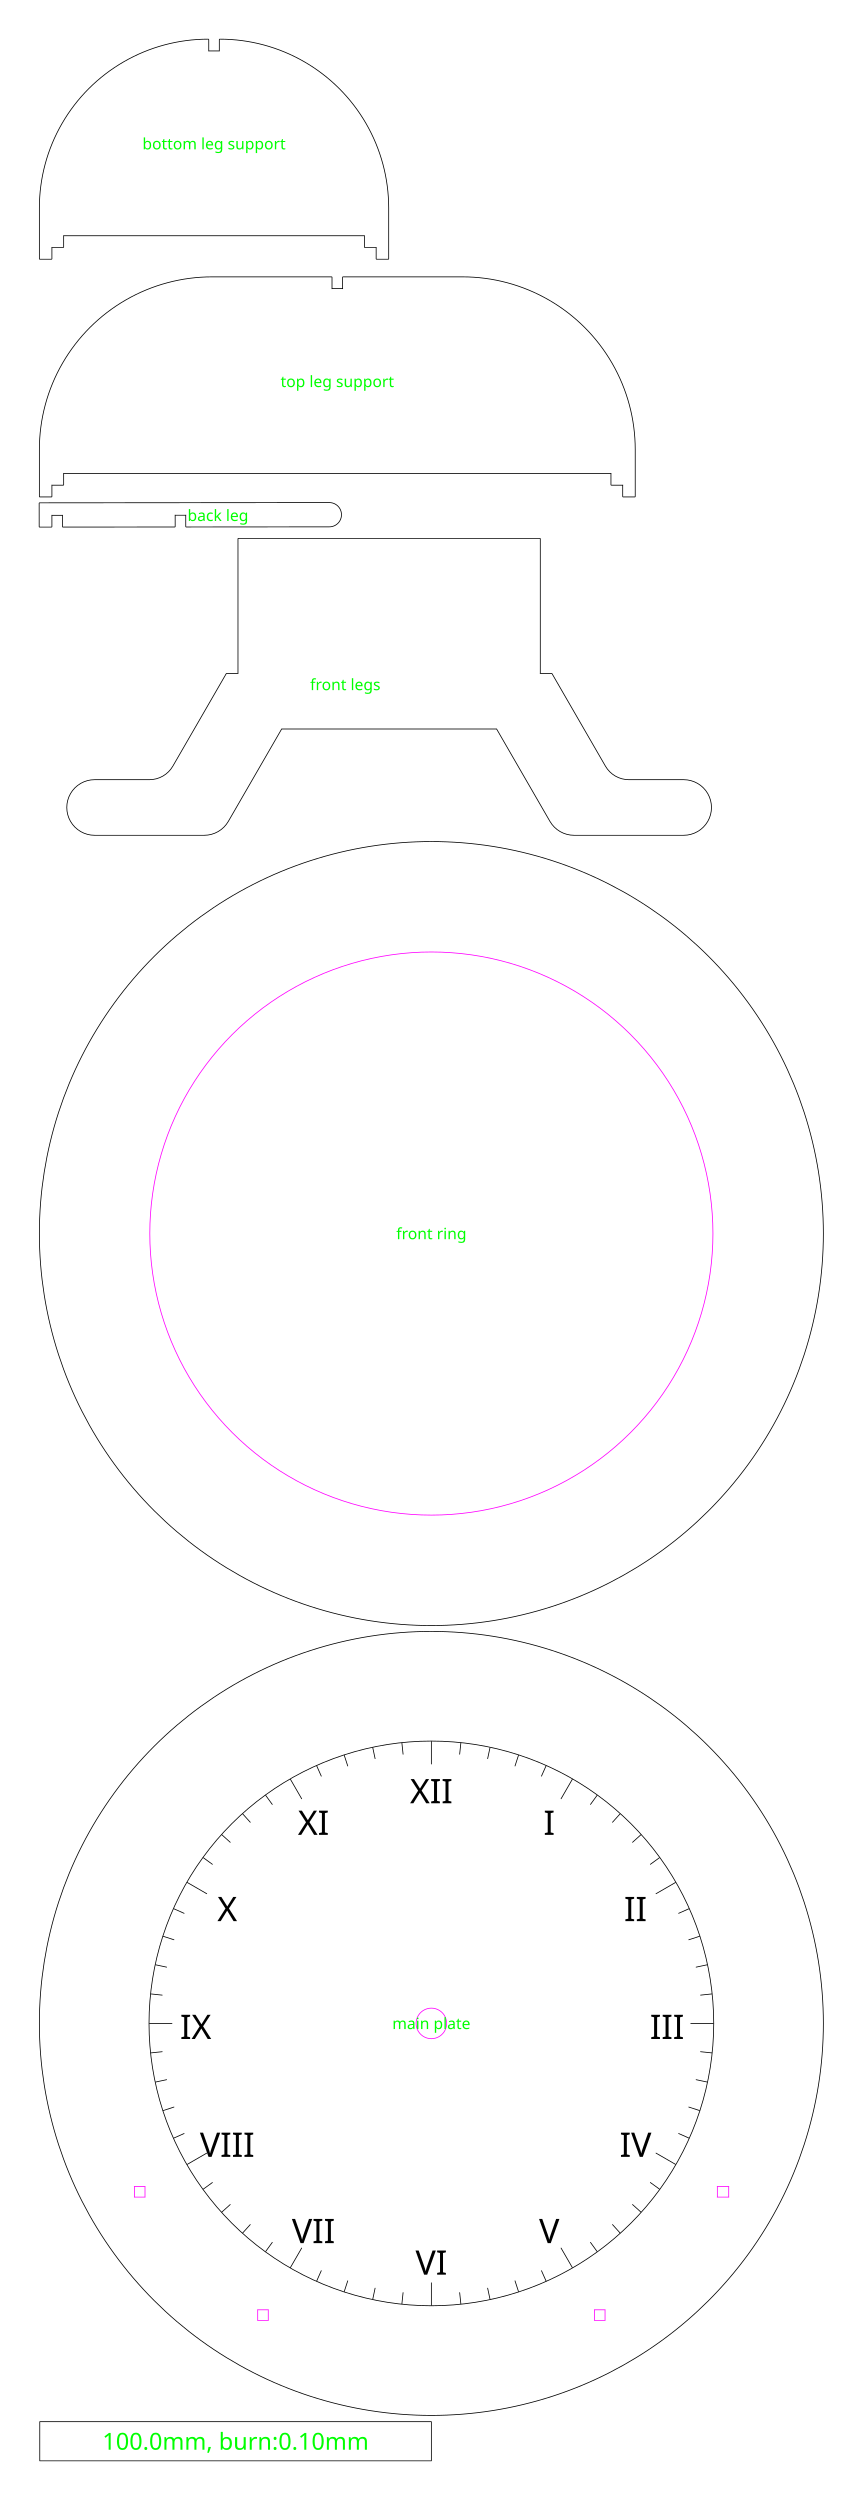
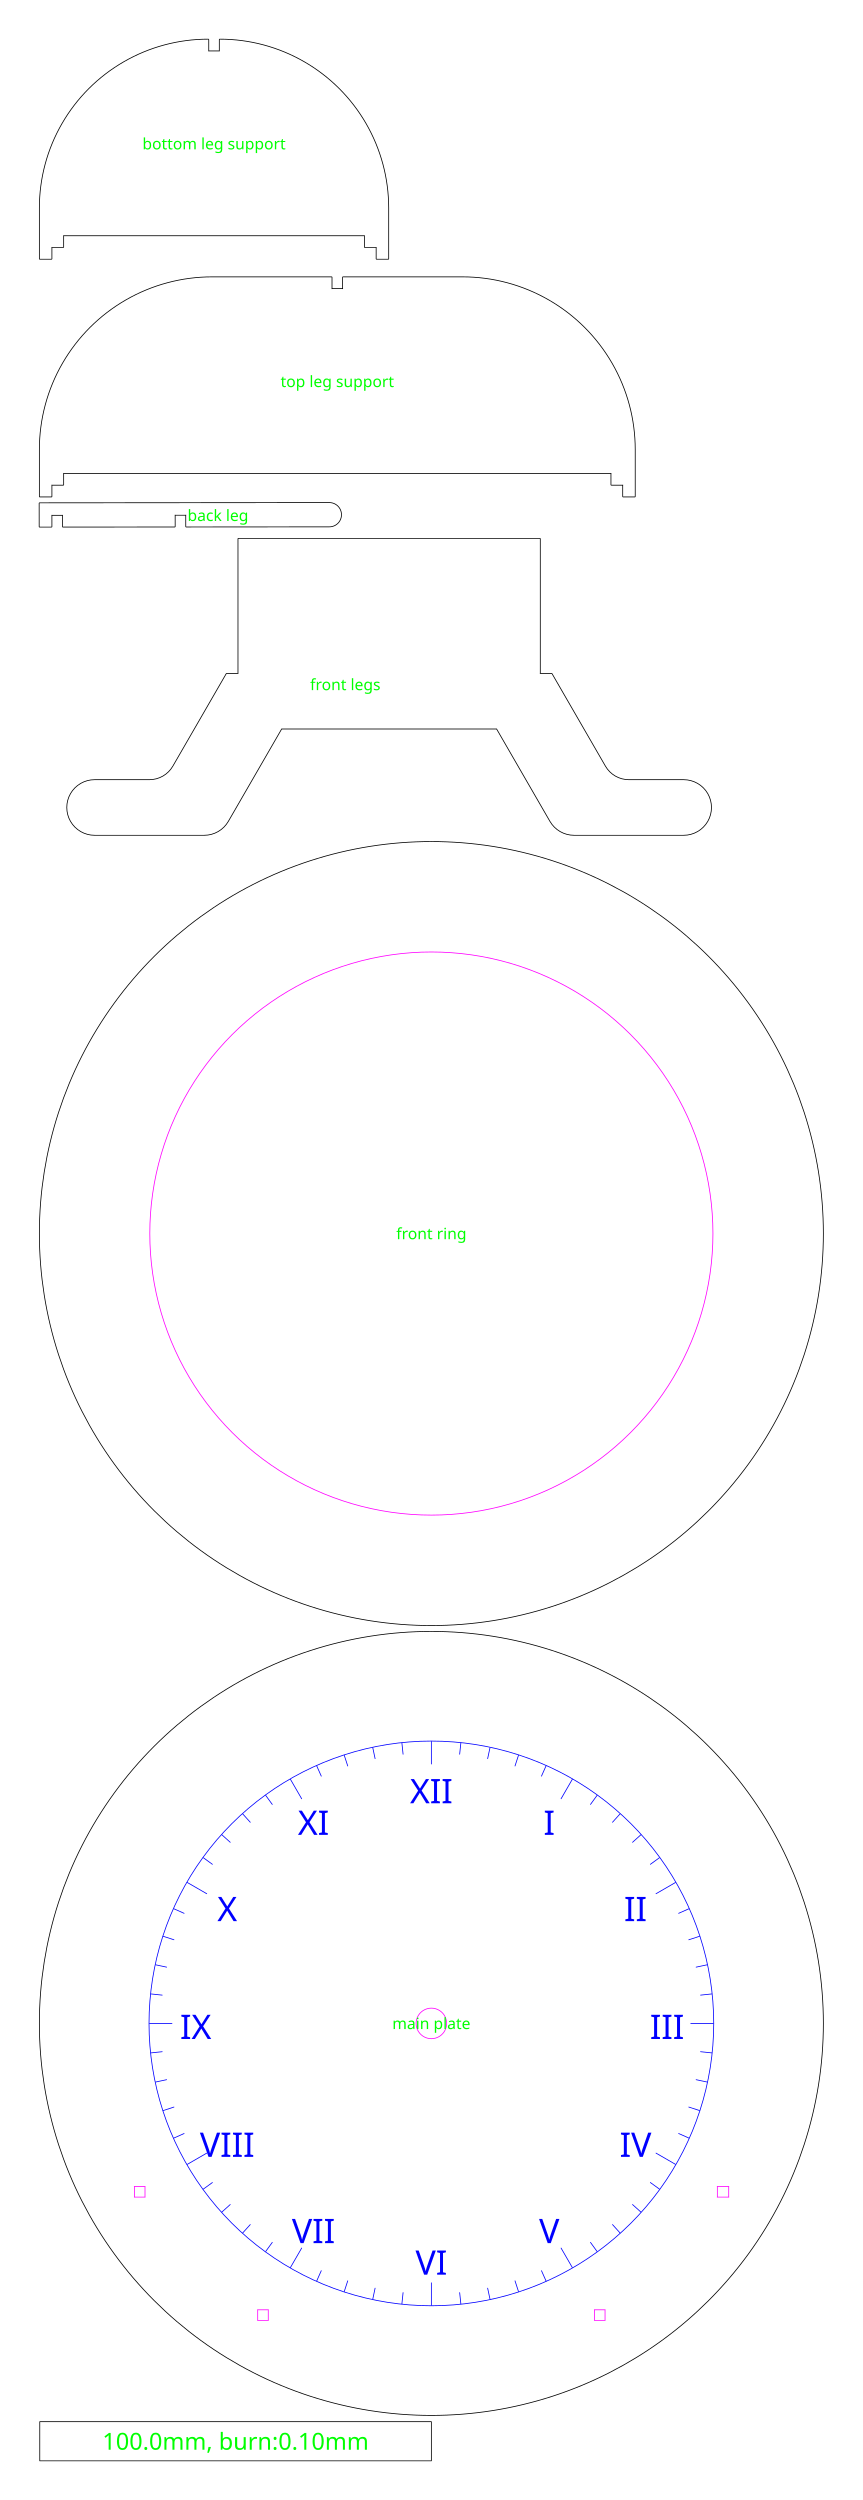
<svg xmlns="http://www.w3.org/2000/svg" height="638.40mm" viewBox="0.0 0.0 220.26 638.40" width="220.26mm">
  <g id="p-0" style="fill:none;stroke-linecap:round;stroke-linejoin:round;">
    <path d="M 10.155 628.400 H 110.155 V 618.400 H 10.155 V 628.400 Z" stroke="rgb(0,0,0)" stroke-width="0.20" />
    <text font-size="6px" style="font-family: sans-serif ; font-weight: normal; font-style: normal; fill: rgb(0,255,0)" text-anchor="middle" transform="matrix( 1.000 0.000 0.000 1.000 60.155 625.560 )">100.0mm, burn:0.10mm</text>
  </g>
  <g id="p-1" style="fill:none;stroke-linecap:round;stroke-linejoin:round;">
    <path d="M 67.155 592.528 H 65.805 C 65.705 592.528 65.805 592.628 65.805 592.528 V 589.828 C 65.805 589.728 65.705 589.828 65.805 589.828 H 68.505 C 68.605 589.828 68.505 589.728 68.505 589.828 V 592.528 C 68.505 592.628 68.605 592.528 68.505 592.528 H 67.155 Z" stroke="rgb(255,0,255)" stroke-width="0.20" />
    <path d="M 153.155 592.528 H 151.805 C 151.705 592.528 151.805 592.628 151.805 592.528 V 589.828 C 151.805 589.728 151.705 589.828 151.805 589.828 H 154.505 C 154.605 589.828 154.505 589.728 154.505 589.828 V 592.528 C 154.505 592.628 154.605 592.528 154.505 592.528 H 153.155 Z" stroke="rgb(255,0,255)" stroke-width="0.20" />
    <path d="M 35.677 561.050 H 34.327 C 34.227 561.050 34.327 561.150 34.327 561.050 V 558.350 C 34.327 558.250 34.227 558.350 34.327 558.350 H 37.027 C 37.127 558.350 37.027 558.250 37.027 558.350 V 561.050 C 37.027 561.150 37.127 561.050 37.027 561.050 H 35.677 Z" stroke="rgb(255,0,255)" stroke-width="0.20" />
    <path d="M 184.633 561.050 H 183.183 C 183.083 561.050 183.183 561.150 183.183 561.050 V 558.350 C 183.183 558.250 183.083 558.350 183.183 558.350 H 186.083 C 186.183 558.350 186.083 558.250 186.083 558.350 V 561.050 C 186.083 561.150 186.183 561.050 186.083 561.050 H 184.633 Z" stroke="rgb(255,0,255)" stroke-width="0.20" />
    <path d="M 114.055 516.700 C 114.055 517.448 113.840 518.180 113.436 518.808 C 113.032 519.437 112.455 519.937 111.775 520.248 C 111.095 520.558 110.340 520.667 109.600 520.560 C 108.860 520.454 108.166 520.137 107.601 519.647 C 107.036 519.158 106.624 518.516 106.413 517.799 C 106.203 517.081 106.203 516.319 106.413 515.601 C 106.624 514.884 107.036 514.242 107.601 513.753 C 108.166 513.263 108.860 512.946 109.600 512.840 C 110.340 512.733 111.095 512.842 111.775 513.152 C 112.455 513.463 113.032 513.963 113.436 514.592 C 113.840 515.220 114.055 515.952 114.055 516.700 Z" stroke="rgb(255,0,255)" stroke-width="0.20" />
    <path d="M 210.255 516.700 C 210.255 495.561 203.563 474.965 191.138 457.863 C 178.713 440.761 161.192 428.032 141.088 421.499 C 120.983 414.967 99.327 414.967 79.223 421.499 C 59.118 428.032 41.598 440.761 29.173 457.863 C 16.747 474.965 10.055 495.561 10.055 516.700 C 10.055 537.839 16.747 558.435 29.173 575.537 C 41.598 592.639 59.118 605.368 79.223 611.901 C 99.327 618.433 120.983 618.433 141.088 611.901 C 161.192 605.368 178.713 592.639 191.138 575.537 C 203.563 558.435 210.255 537.839 210.255 516.700 Z" stroke="rgb(0,0,0)" stroke-width="0.20" />
-     <path d="M 182.255 516.700 C 182.255 501.474 177.435 486.639 168.485 474.321 C 159.536 462.003 146.916 452.834 132.435 448.129 C 117.955 443.424 102.356 443.424 87.875 448.129 C 73.394 452.834 60.775 462.003 51.825 474.321 C 42.875 486.639 38.055 501.474 38.055 516.700 C 38.055 531.926 42.875 546.761 51.825 559.079 C 60.775 571.397 73.394 580.566 87.875 585.271 C 102.356 589.976 117.955 589.976 132.435 585.271 C 146.916 580.566 159.536 571.397 168.485 559.079 C 177.435 546.761 182.255 531.926 182.255 516.700 Z" stroke="rgb(0,0,0)" stroke-width="0.20" />
-     <text font-size="8.64px" style="font-family: sans-serif ; font-weight: normal; font-style: normal; fill: rgb(0,0,0)" text-anchor="middle" transform="matrix( 1.000 0.000 0.000 1.000 170.347 520.674 )">III</text>
-     <text font-size="8.64px" style="font-family: sans-serif ; font-weight: normal; font-style: normal; fill: rgb(0,0,0)" text-anchor="middle" transform="matrix( 1.000 0.000 0.000 1.000 162.283 490.578 )">II</text>
-     <text font-size="8.64px" style="font-family: sans-serif ; font-weight: normal; font-style: normal; fill: rgb(0,0,0)" text-anchor="middle" transform="matrix( 1.000 -0.000 0.000 1.000 140.251 468.547 )">I</text>
-     <text font-size="8.64px" style="font-family: sans-serif ; font-weight: normal; font-style: normal; fill: rgb(0,0,0)" text-anchor="middle" transform="matrix( 1.000 0.000 0.000 1.000 110.155 460.482 )">XII</text>
-     <text font-size="8.64px" style="font-family: sans-serif ; font-weight: normal; font-style: normal; fill: rgb(0,0,0)" text-anchor="middle" transform="matrix( 1.000 0.000 -0.000 1.000 80.059 468.547 )">XI</text>
-     <text font-size="8.64px" style="font-family: sans-serif ; font-weight: normal; font-style: normal; fill: rgb(0,0,0)" text-anchor="middle" transform="matrix( 1.000 -0.000 0.000 1.000 58.027 490.578 )">X</text>
-     <text font-size="8.64px" style="font-family: sans-serif ; font-weight: normal; font-style: normal; fill: rgb(0,0,0)" text-anchor="middle" transform="matrix( 1.000 0.000 0.000 1.000 49.963 520.674 )">IX</text>
-     <text font-size="8.64px" style="font-family: sans-serif ; font-weight: normal; font-style: normal; fill: rgb(0,0,0)" text-anchor="middle" transform="matrix( 1.000 0.000 -0.000 1.000 58.027 550.770 )">VIII</text>
-     <text font-size="8.64px" style="font-family: sans-serif ; font-weight: normal; font-style: normal; fill: rgb(0,0,0)" text-anchor="middle" transform="matrix( 1.000 0.000 -0.000 1.000 80.059 572.802 )">VII</text>
-     <text font-size="8.64px" style="font-family: sans-serif ; font-weight: normal; font-style: normal; fill: rgb(0,0,0)" text-anchor="middle" transform="matrix( 1.000 0.000 0.000 1.000 110.155 580.866 )">VI</text>
-     <text font-size="8.64px" style="font-family: sans-serif ; font-weight: normal; font-style: normal; fill: rgb(0,0,0)" text-anchor="middle" transform="matrix( 1.000 -0.000 0.000 1.000 140.251 572.802 )">V</text>
-     <text font-size="8.64px" style="font-family: sans-serif ; font-weight: normal; font-style: normal; fill: rgb(0,0,0)" text-anchor="middle" transform="matrix( 1.000 0.000 -0.000 1.000 162.283 550.770 )">IV</text>
-     <path d="M 182.155 516.700 H 176.395 M 181.761 509.174 L 178.897 509.475 M 180.582 501.730 L 177.765 502.329 M 178.631 494.451 L 175.892 495.341 M 175.931 487.415 L 173.299 488.586 M 172.509 480.700 L 167.521 483.580 M 168.404 474.379 L 166.074 476.072 M 163.662 468.523 L 161.521 470.450 M 158.333 463.194 L 156.406 465.334 M 152.476 458.451 L 150.783 460.781 M 146.155 454.346 L 143.275 459.334 M 139.440 450.925 L 138.269 453.556 M 132.404 448.224 L 131.514 450.963 M 125.125 446.273 L 124.526 449.090 M 117.681 445.094 L 117.380 447.959 M 110.155 444.700 V 450.460 M 102.629 445.094 L 102.930 447.959 M 95.186 446.273 L 95.784 449.090 M 87.906 448.224 L 88.796 450.963 M 80.870 450.925 L 82.042 453.556 M 74.155 454.346 L 77.035 459.334 M 67.835 458.451 L 69.528 460.781 M 61.978 463.194 L 63.905 465.334 M 56.649 468.523 L 58.789 470.450 M 51.906 474.379 L 54.236 476.072 M 47.801 480.700 L 52.790 483.580 M 44.380 487.415 L 47.011 488.586 M 41.679 494.451 L 44.418 495.341 M 39.729 501.730 L 42.546 502.329 M 38.550 509.174 L 41.414 509.475 M 38.155 516.700 H 43.915 M 38.550 524.226 L 41.414 523.925 M 39.729 531.670 L 42.546 531.071 M 41.679 538.949 L 44.418 538.059 M 44.380 545.985 L 47.011 544.814 M 47.801 552.700 L 52.790 549.820 M 51.906 559.021 L 54.236 557.328 M 56.649 564.877 L 58.789 562.950 M 61.978 570.206 L 63.905 568.066 M 67.835 574.949 L 69.528 572.619 M 74.155 579.054 L 77.035 574.066 M 80.870 582.475 L 82.042 579.844 M 87.906 585.176 L 88.796 582.437 M 95.186 587.127 L 95.784 584.310 M 102.629 588.306 L 102.930 585.441 M 110.155 588.700 V 582.940 M 117.681 588.306 L 117.380 585.441 M 125.125 587.127 L 124.526 584.310 M 132.404 585.176 L 131.514 582.437 M 139.440 582.475 L 138.269 579.844 M 146.155 579.054 L 143.275 574.066 M 152.476 574.949 L 150.783 572.619 M 158.333 570.206 L 156.406 568.066 M 163.662 564.877 L 161.521 562.950 M 168.404 559.021 L 166.074 557.328 M 172.509 552.700 L 167.521 549.820 M 175.931 545.985 L 173.299 544.814 M 178.631 538.949 L 175.892 538.059 M 180.582 531.670 L 177.765 531.071 M 181.761 524.226 L 178.897 523.925" stroke="rgb(0,0,0)" stroke-width="0.20" />
+     <path d="M 182.255 516.700 C 182.255 501.474 177.435 486.639 168.485 474.321 C 159.536 462.003 146.916 452.834 132.435 448.129 C 117.955 443.424 102.356 443.424 87.875 448.129 C 73.394 452.834 60.775 462.003 51.825 474.321 C 42.875 486.639 38.055 501.474 38.055 516.700 C 38.055 531.926 42.875 546.761 51.825 559.079 C 60.775 571.397 73.394 580.566 87.875 585.271 C 102.356 589.976 117.955 589.976 132.435 585.271 C 146.916 580.566 159.536 571.397 168.485 559.079 C 177.435 546.761 182.255 531.926 182.255 516.700 Z" stroke="rgb(0,0,255)" stroke-width="0.20" />
+     <text font-size="8.64px" style="font-family: sans-serif ; font-weight: normal; font-style: normal; fill: rgb(0,0,255)" text-anchor="middle" transform="matrix( 1.000 0.000 0.000 1.000 170.347 520.674 )">III</text>
+     <text font-size="8.64px" style="font-family: sans-serif ; font-weight: normal; font-style: normal; fill: rgb(0,0,255)" text-anchor="middle" transform="matrix( 1.000 0.000 0.000 1.000 162.283 490.578 )">II</text>
+     <text font-size="8.64px" style="font-family: sans-serif ; font-weight: normal; font-style: normal; fill: rgb(0,0,255)" text-anchor="middle" transform="matrix( 1.000 -0.000 0.000 1.000 140.251 468.547 )">I</text>
+     <text font-size="8.64px" style="font-family: sans-serif ; font-weight: normal; font-style: normal; fill: rgb(0,0,255)" text-anchor="middle" transform="matrix( 1.000 0.000 0.000 1.000 110.155 460.482 )">XII</text>
+     <text font-size="8.64px" style="font-family: sans-serif ; font-weight: normal; font-style: normal; fill: rgb(0,0,255)" text-anchor="middle" transform="matrix( 1.000 0.000 -0.000 1.000 80.059 468.547 )">XI</text>
+     <text font-size="8.64px" style="font-family: sans-serif ; font-weight: normal; font-style: normal; fill: rgb(0,0,255)" text-anchor="middle" transform="matrix( 1.000 -0.000 0.000 1.000 58.027 490.578 )">X</text>
+     <text font-size="8.64px" style="font-family: sans-serif ; font-weight: normal; font-style: normal; fill: rgb(0,0,255)" text-anchor="middle" transform="matrix( 1.000 0.000 0.000 1.000 49.963 520.674 )">IX</text>
+     <text font-size="8.64px" style="font-family: sans-serif ; font-weight: normal; font-style: normal; fill: rgb(0,0,255)" text-anchor="middle" transform="matrix( 1.000 0.000 -0.000 1.000 58.027 550.770 )">VIII</text>
+     <text font-size="8.64px" style="font-family: sans-serif ; font-weight: normal; font-style: normal; fill: rgb(0,0,255)" text-anchor="middle" transform="matrix( 1.000 0.000 -0.000 1.000 80.059 572.802 )">VII</text>
+     <text font-size="8.64px" style="font-family: sans-serif ; font-weight: normal; font-style: normal; fill: rgb(0,0,255)" text-anchor="middle" transform="matrix( 1.000 0.000 0.000 1.000 110.155 580.866 )">VI</text>
+     <text font-size="8.64px" style="font-family: sans-serif ; font-weight: normal; font-style: normal; fill: rgb(0,0,255)" text-anchor="middle" transform="matrix( 1.000 -0.000 0.000 1.000 140.251 572.802 )">V</text>
+     <text font-size="8.64px" style="font-family: sans-serif ; font-weight: normal; font-style: normal; fill: rgb(0,0,255)" text-anchor="middle" transform="matrix( 1.000 0.000 -0.000 1.000 162.283 550.770 )">IV</text>
+     <path d="M 182.155 516.700 H 176.395 M 181.761 509.174 L 178.897 509.475 M 180.582 501.730 L 177.765 502.329 M 178.631 494.451 L 175.892 495.341 M 175.931 487.415 L 173.299 488.586 M 172.509 480.700 L 167.521 483.580 M 168.404 474.379 L 166.074 476.072 M 163.662 468.523 L 161.521 470.450 M 158.333 463.194 L 156.406 465.334 M 152.476 458.451 L 150.783 460.781 M 146.155 454.346 L 143.275 459.334 M 139.440 450.925 L 138.269 453.556 M 132.404 448.224 L 131.514 450.963 M 125.125 446.273 L 124.526 449.090 M 117.681 445.094 L 117.380 447.959 M 110.155 444.700 V 450.460 M 102.629 445.094 L 102.930 447.959 M 95.186 446.273 L 95.784 449.090 M 87.906 448.224 L 88.796 450.963 M 80.870 450.925 L 82.042 453.556 M 74.155 454.346 L 77.035 459.334 M 67.835 458.451 L 69.528 460.781 M 61.978 463.194 L 63.905 465.334 M 56.649 468.523 L 58.789 470.450 M 51.906 474.379 L 54.236 476.072 M 47.801 480.700 L 52.790 483.580 M 44.380 487.415 L 47.011 488.586 M 41.679 494.451 L 44.418 495.341 M 39.729 501.730 L 42.546 502.329 M 38.550 509.174 L 41.414 509.475 M 38.155 516.700 H 43.915 M 38.550 524.226 L 41.414 523.925 M 39.729 531.670 L 42.546 531.071 M 41.679 538.949 L 44.418 538.059 M 44.380 545.985 L 47.011 544.814 M 47.801 552.700 L 52.790 549.820 M 51.906 559.021 L 54.236 557.328 M 56.649 564.877 L 58.789 562.950 M 61.978 570.206 L 63.905 568.066 M 67.835 574.949 L 69.528 572.619 M 74.155 579.054 L 77.035 574.066 M 80.870 582.475 L 82.042 579.844 M 87.906 585.176 L 88.796 582.437 M 95.186 587.127 L 95.784 584.310 M 102.629 588.306 L 102.930 585.441 M 110.155 588.700 V 582.940 M 117.681 588.306 L 117.380 585.441 M 125.125 587.127 L 124.526 584.310 M 132.404 585.176 L 131.514 582.437 M 139.440 582.475 L 138.269 579.844 M 146.155 579.054 L 143.275 574.066 M 152.476 574.949 L 150.783 572.619 M 158.333 570.206 L 156.406 568.066 M 163.662 564.877 L 161.521 562.950 M 168.404 559.021 L 166.074 557.328 M 172.509 552.700 L 167.521 549.820 M 175.931 545.985 L 173.299 544.814 M 178.631 538.949 L 175.892 538.059 M 180.582 531.670 L 177.765 531.071 M 181.761 524.226 L 178.897 523.925" stroke="rgb(0,0,255)" stroke-width="0.20" />
    <text font-size="4px" style="font-family: sans-serif ; font-weight: normal; font-style: normal; fill: rgb(0,255,0)" text-anchor="middle" transform="matrix( 1.000 0.000 0.000 1.000 110.155 518.140 )">main plate</text>
  </g>
  <g id="p-2" style="fill:none;stroke-linecap:round;stroke-linejoin:round;">
    <path d="M 182.055 315.000 C 182.055 328.784 178.093 342.277 170.641 353.872 C 163.189 365.468 152.562 374.677 140.024 380.403 C 127.486 386.128 113.566 388.130 99.923 386.168 C 86.280 384.207 73.488 378.365 63.071 369.338 C 52.654 360.312 45.051 348.482 41.168 335.257 C 37.284 322.031 37.284 307.969 41.168 294.743 C 45.051 281.518 52.654 269.688 63.071 260.662 C 73.488 251.635 86.280 245.793 99.923 243.832 C 113.566 241.870 127.486 243.872 140.024 249.597 C 152.562 255.323 163.189 264.532 170.641 276.128 C 178.093 287.723 182.055 301.216 182.055 315.000 Z" stroke="rgb(255,0,255)" stroke-width="0.20" />
    <path d="M 210.255 315.000 C 210.255 293.861 203.563 273.265 191.138 256.163 C 178.713 239.061 161.192 226.332 141.088 219.799 C 120.983 213.267 99.327 213.267 79.223 219.799 C 59.118 226.332 41.598 239.061 29.173 256.163 C 16.747 273.265 10.055 293.861 10.055 315.000 C 10.055 336.139 16.747 356.735 29.173 373.837 C 41.598 390.939 59.118 403.668 79.223 410.201 C 99.327 416.733 120.983 416.733 141.088 410.201 C 161.192 403.668 178.713 390.939 191.138 373.837 C 203.563 356.735 210.255 336.139 210.255 315.000 Z" stroke="rgb(0,0,0)" stroke-width="0.20" />
    <text font-size="4px" style="font-family: sans-serif ; font-weight: normal; font-style: normal; fill: rgb(0,255,0)" text-anchor="middle" transform="matrix( 1.000 0.000 0.000 1.000 110.155 316.440 )">front ring</text>
  </g>
  <g id="p-3" style="fill:none;stroke-linecap:round;stroke-linejoin:round;">
    <path d="M 24.155 213.300 H 52.155 C 53.402 213.300 54.626 212.972 55.705 212.349 C 56.785 211.726 57.681 210.829 58.304 209.750 L 71.927 186.154 C 71.956 186.104 71.870 186.154 71.927 186.154 H 126.812 C 126.870 186.154 126.783 186.104 126.812 186.154 L 140.435 209.750 C 141.058 210.829 141.955 211.726 143.034 212.349 C 144.113 212.972 145.338 213.300 146.584 213.300 H 174.584 C 175.830 213.300 177.055 212.972 178.134 212.349 C 179.213 211.726 180.109 210.829 180.733 209.750 C 181.356 208.671 181.684 207.446 181.684 206.200 C 181.684 204.954 181.356 203.729 180.733 202.650 C 180.109 201.571 179.213 200.674 178.134 200.051 C 177.055 199.428 175.830 199.100 174.584 199.100 H 160.584 C 159.373 199.100 158.183 198.781 157.134 198.176 C 156.085 197.570 155.214 196.699 154.608 195.650 L 140.956 172.004 C 140.938 171.973 140.905 171.954 140.870 171.954 H 137.970 C 137.870 171.954 137.970 172.054 137.970 171.954 V 137.576 C 137.970 137.520 137.925 137.476 137.870 137.476 H 60.870 C 60.814 137.476 60.770 137.520 60.770 137.576 V 171.954 C 60.770 172.054 60.870 171.954 60.770 171.954 H 57.870 C 57.834 171.954 57.801 171.973 57.783 172.004 L 44.131 195.650 C 43.525 196.699 42.654 197.570 41.605 198.176 C 40.556 198.781 39.366 199.100 38.155 199.100 H 24.155 C 22.909 199.100 21.685 199.428 20.605 200.051 C 19.526 200.674 18.630 201.571 18.006 202.650 C 17.383 203.729 17.055 204.954 17.055 206.200 C 17.055 207.446 17.383 208.671 18.006 209.750 C 18.630 210.829 19.526 211.726 20.605 212.349 C 21.685 212.972 22.909 213.300 24.155 213.300 Z" stroke="rgb(0,0,0)" stroke-width="0.20" />
    <text font-size="4px" style="font-family: sans-serif ; font-weight: normal; font-style: normal; fill: rgb(0,255,0)" text-anchor="middle" transform="matrix( 1.000 0.000 0.000 1.000 88.177 176.240 )">front legs</text>
  </g>
  <g id="p-4" style="fill:none;stroke-linecap:round;stroke-linejoin:round;">
    <path d="M 10.155 134.600 H 13.155 C 13.210 134.600 13.255 134.555 13.255 134.500 L 13.253 131.600 C 13.253 131.500 13.153 131.600 13.253 131.600 L 15.953 131.598 C 16.053 131.597 15.953 131.498 15.953 131.598 L 15.955 134.498 C 15.955 134.553 16.000 134.598 16.055 134.597 L 44.633 134.573 C 44.689 134.572 44.733 134.528 44.733 134.472 L 44.731 131.572 C 44.731 131.472 44.631 131.573 44.731 131.572 L 47.431 131.570 C 47.531 131.570 47.431 131.470 47.431 131.570 L 47.433 134.470 C 47.433 134.525 47.478 134.570 47.533 134.570 L 84.105 134.538 C 84.649 134.538 85.184 134.394 85.655 134.121 C 86.126 133.849 86.517 133.457 86.789 132.986 C 87.060 132.514 87.203 131.980 87.203 131.435 C 87.202 130.891 87.058 130.357 86.786 129.886 C 86.513 129.415 86.122 129.024 85.650 128.752 C 85.179 128.480 84.644 128.338 84.100 128.338 L 10.100 128.403 C 10.045 128.403 10.000 128.448 10.000 128.503 L 10.005 134.503 C 10.005 134.558 10.050 134.603 10.105 134.603" stroke="rgb(0,0,0)" stroke-width="0.20" />
    <text font-size="4px" style="font-family: sans-serif ; font-weight: normal; font-style: normal; fill: rgb(0,255,0)" text-anchor="middle" transform="matrix( 1.000 0.000 0.000 1.000 55.655 133.040 )">back leg</text>
  </g>
  <g id="p-5" style="fill:none;stroke-linecap:round;stroke-linejoin:round;">
    <path d="M 10.155 126.900 H 13.155 C 13.210 126.900 13.255 126.855 13.255 126.800 V 123.900 C 13.255 123.800 13.155 123.900 13.255 123.900 H 16.155 C 16.210 123.900 16.255 123.855 16.255 123.800 V 120.900 C 16.255 120.800 16.155 120.900 16.255 120.900 H 156.012 C 156.112 120.900 156.012 120.800 156.012 120.900 V 123.800 C 156.012 123.855 156.056 123.900 156.112 123.900 H 159.012 C 159.112 123.900 159.012 123.800 159.012 123.900 V 126.800 C 159.012 126.855 159.056 126.900 159.112 126.900 H 162.112 C 162.167 126.900 162.212 126.855 162.212 126.800 V 114.800 C 162.212 107.059 160.174 99.454 156.303 92.750 C 152.433 86.046 146.866 80.479 140.162 76.608 C 133.458 72.738 125.853 70.700 118.112 70.700 H 87.583 C 87.528 70.700 87.483 70.745 87.483 70.800 V 73.700 C 87.483 73.800 87.583 73.700 87.483 73.700 H 84.783 C 84.683 73.700 84.783 73.800 84.783 73.700 V 70.800 C 84.783 70.745 84.739 70.700 84.683 70.700 H 54.155 C 46.414 70.700 38.809 72.738 32.105 76.608 C 25.401 80.479 19.834 86.046 15.964 92.750 C 12.093 99.454 10.055 107.059 10.055 114.800 V 126.800 C 10.055 126.855 10.100 126.900 10.155 126.900 Z" stroke="rgb(0,0,0)" stroke-width="0.20" />
    <text font-size="4px" style="font-family: sans-serif ; font-weight: normal; font-style: normal; fill: rgb(0,255,0)" text-anchor="middle" transform="matrix( 1.000 0.000 0.000 1.000 86.133 98.840 )">top leg support</text>
  </g>
  <g id="p-6" style="fill:none;stroke-linecap:round;stroke-linejoin:round;">
    <path d="M 10.155 66.200 H 13.155 C 13.210 66.200 13.255 66.155 13.255 66.100 V 63.200 C 13.255 63.100 13.155 63.200 13.255 63.200 H 16.155 C 16.210 63.200 16.255 63.155 16.255 63.100 V 60.200 C 16.255 60.100 16.155 60.200 16.255 60.200 H 93.055 C 93.155 60.200 93.055 60.100 93.055 60.200 V 63.100 C 93.055 63.155 93.100 63.200 93.155 63.200 H 96.055 C 96.155 63.200 96.055 63.100 96.055 63.200 V 66.100 C 96.055 66.155 96.100 66.200 96.155 66.200 H 99.155 C 99.210 66.200 99.255 66.155 99.255 66.100 V 53.100 C 99.255 45.534 97.264 38.102 93.481 31.550 C 89.698 24.998 84.257 19.557 77.705 15.774 C 71.153 11.991 63.721 10.000 56.155 10.000 H 56.105 C 56.050 10.000 56.005 10.045 56.005 10.100 V 13.000 C 56.005 13.100 56.105 13.000 56.005 13.000 H 53.305 C 53.205 13.000 53.305 13.100 53.305 13.000 V 10.100 C 53.305 10.045 53.260 10.000 53.205 10.000 H 53.155 C 45.590 10.000 38.157 11.991 31.605 15.774 C 25.053 19.557 19.612 24.998 15.830 31.550 C 12.047 38.102 10.055 45.534 10.055 53.100 V 66.100 C 10.055 66.155 10.100 66.200 10.155 66.200 Z" stroke="rgb(0,0,0)" stroke-width="0.20" />
    <text font-size="4px" style="font-family: sans-serif ; font-weight: normal; font-style: normal; fill: rgb(0,255,0)" text-anchor="middle" transform="matrix( 1.000 0.000 0.000 1.000 54.655 38.140 )">bottom leg support</text>
  </g>
</svg>
